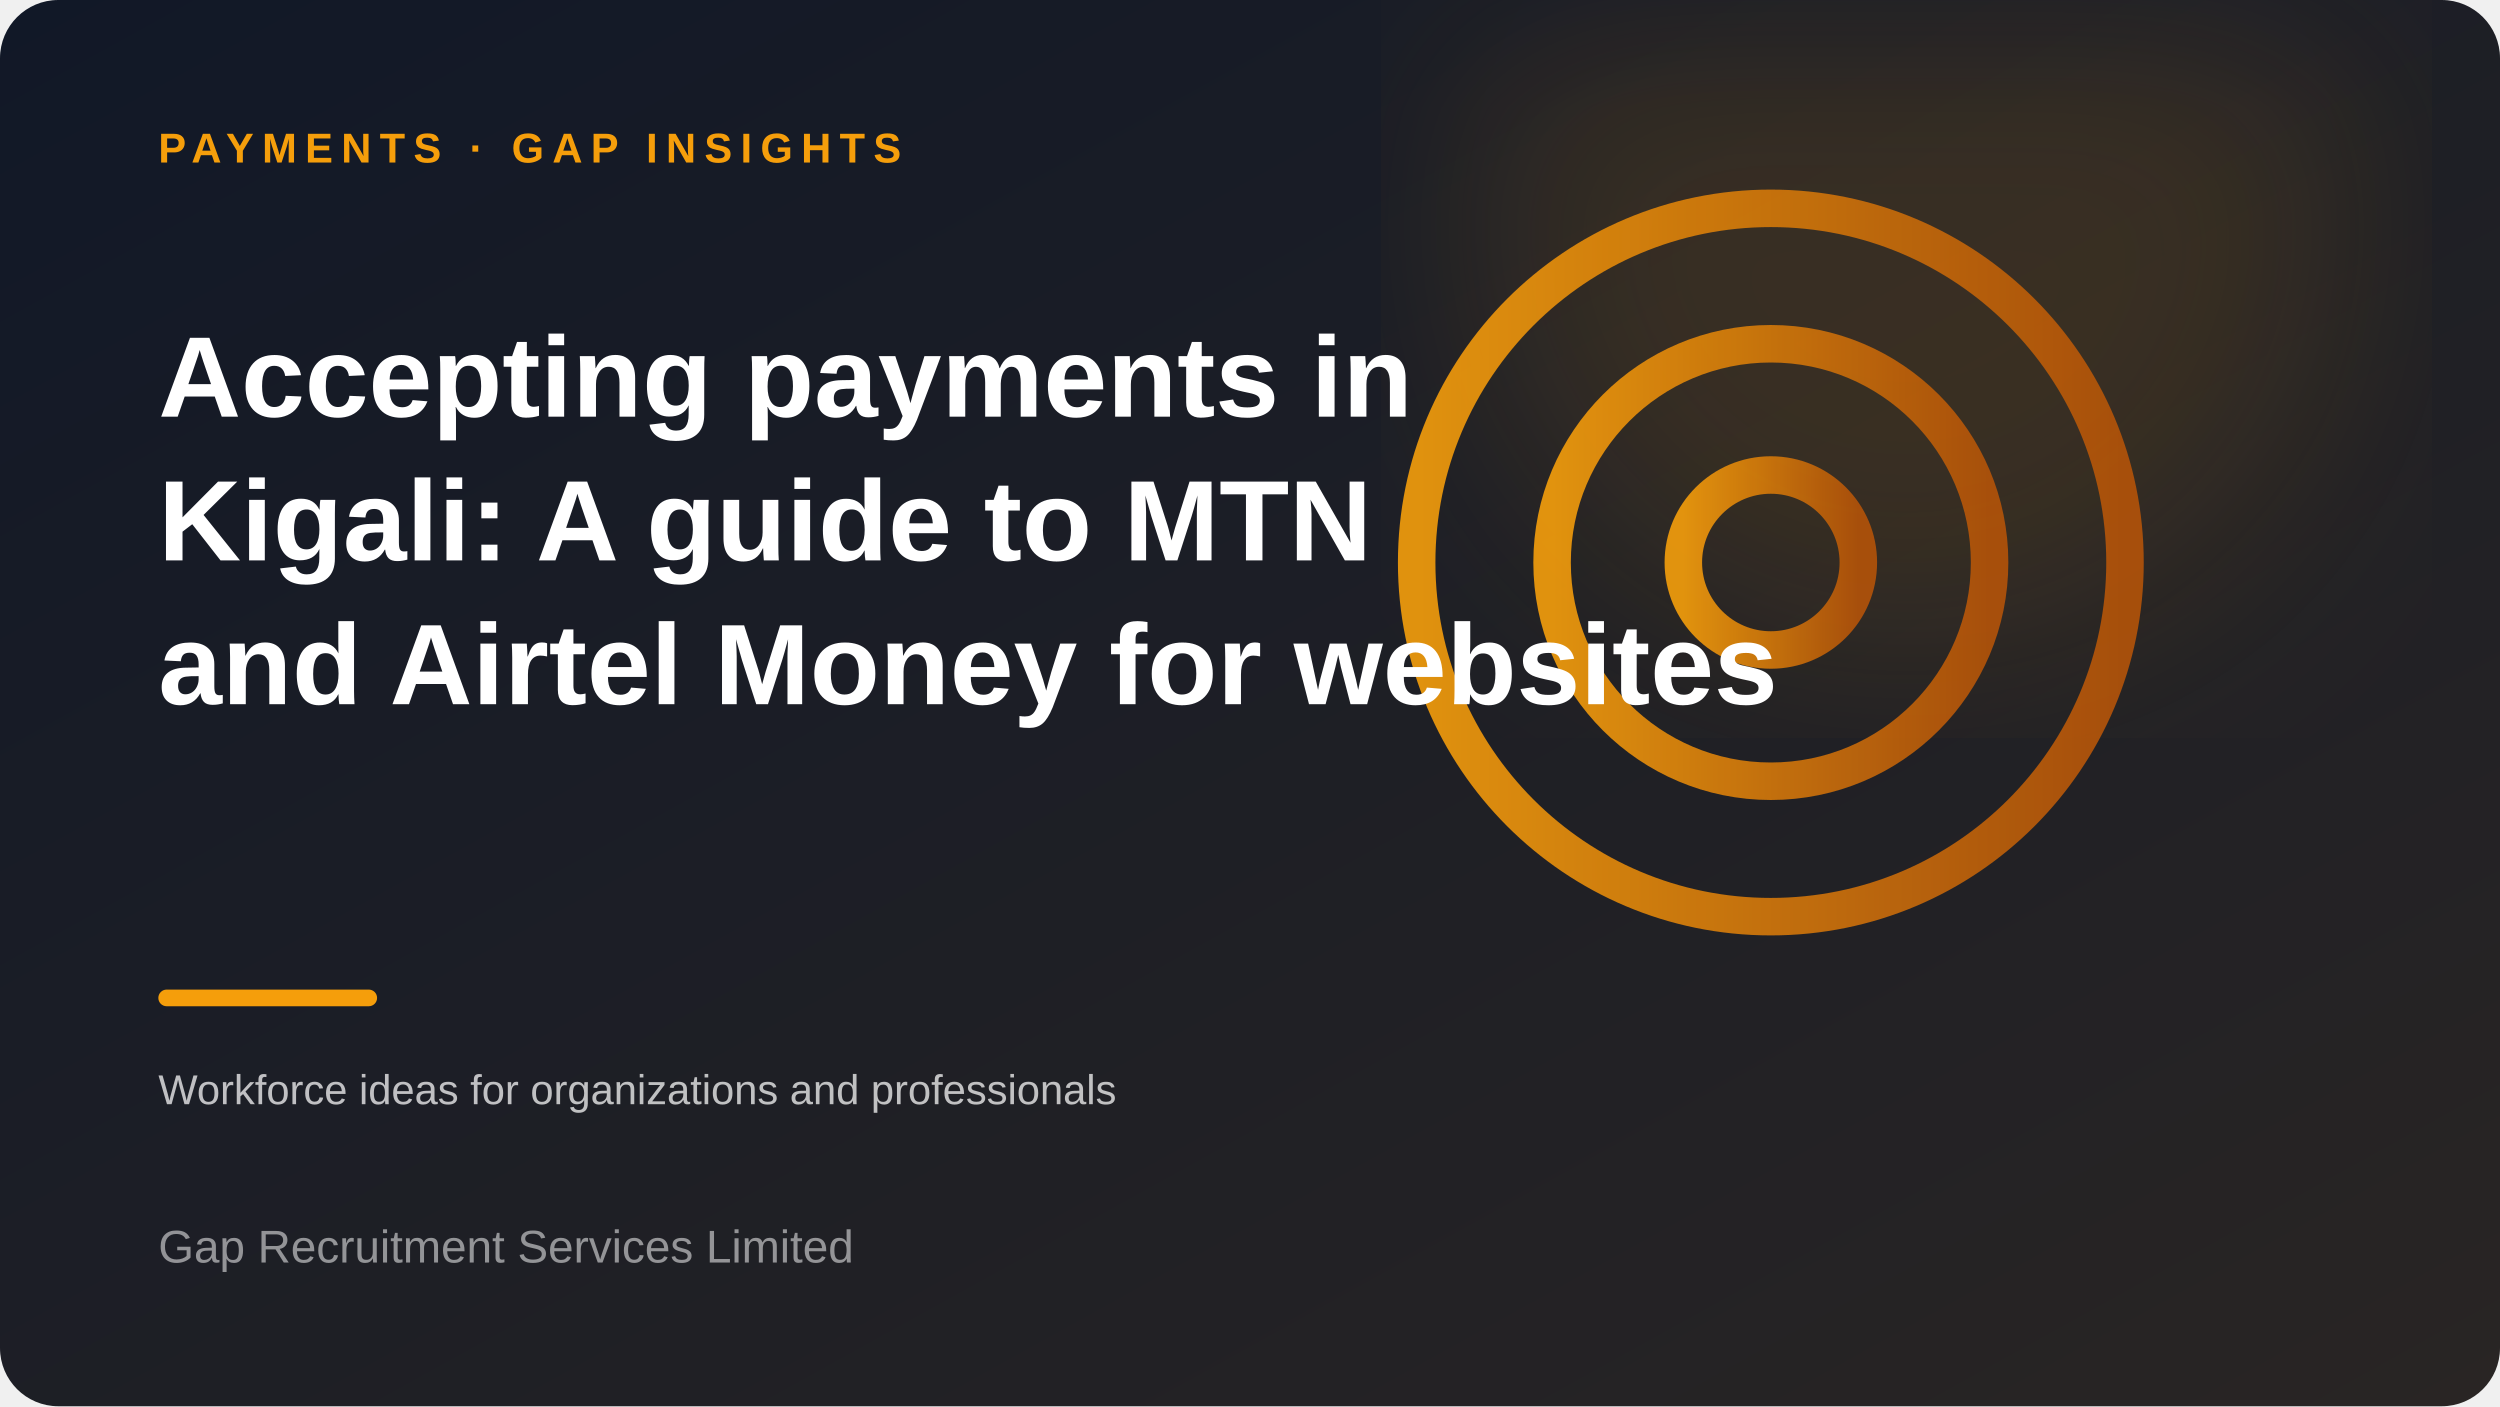
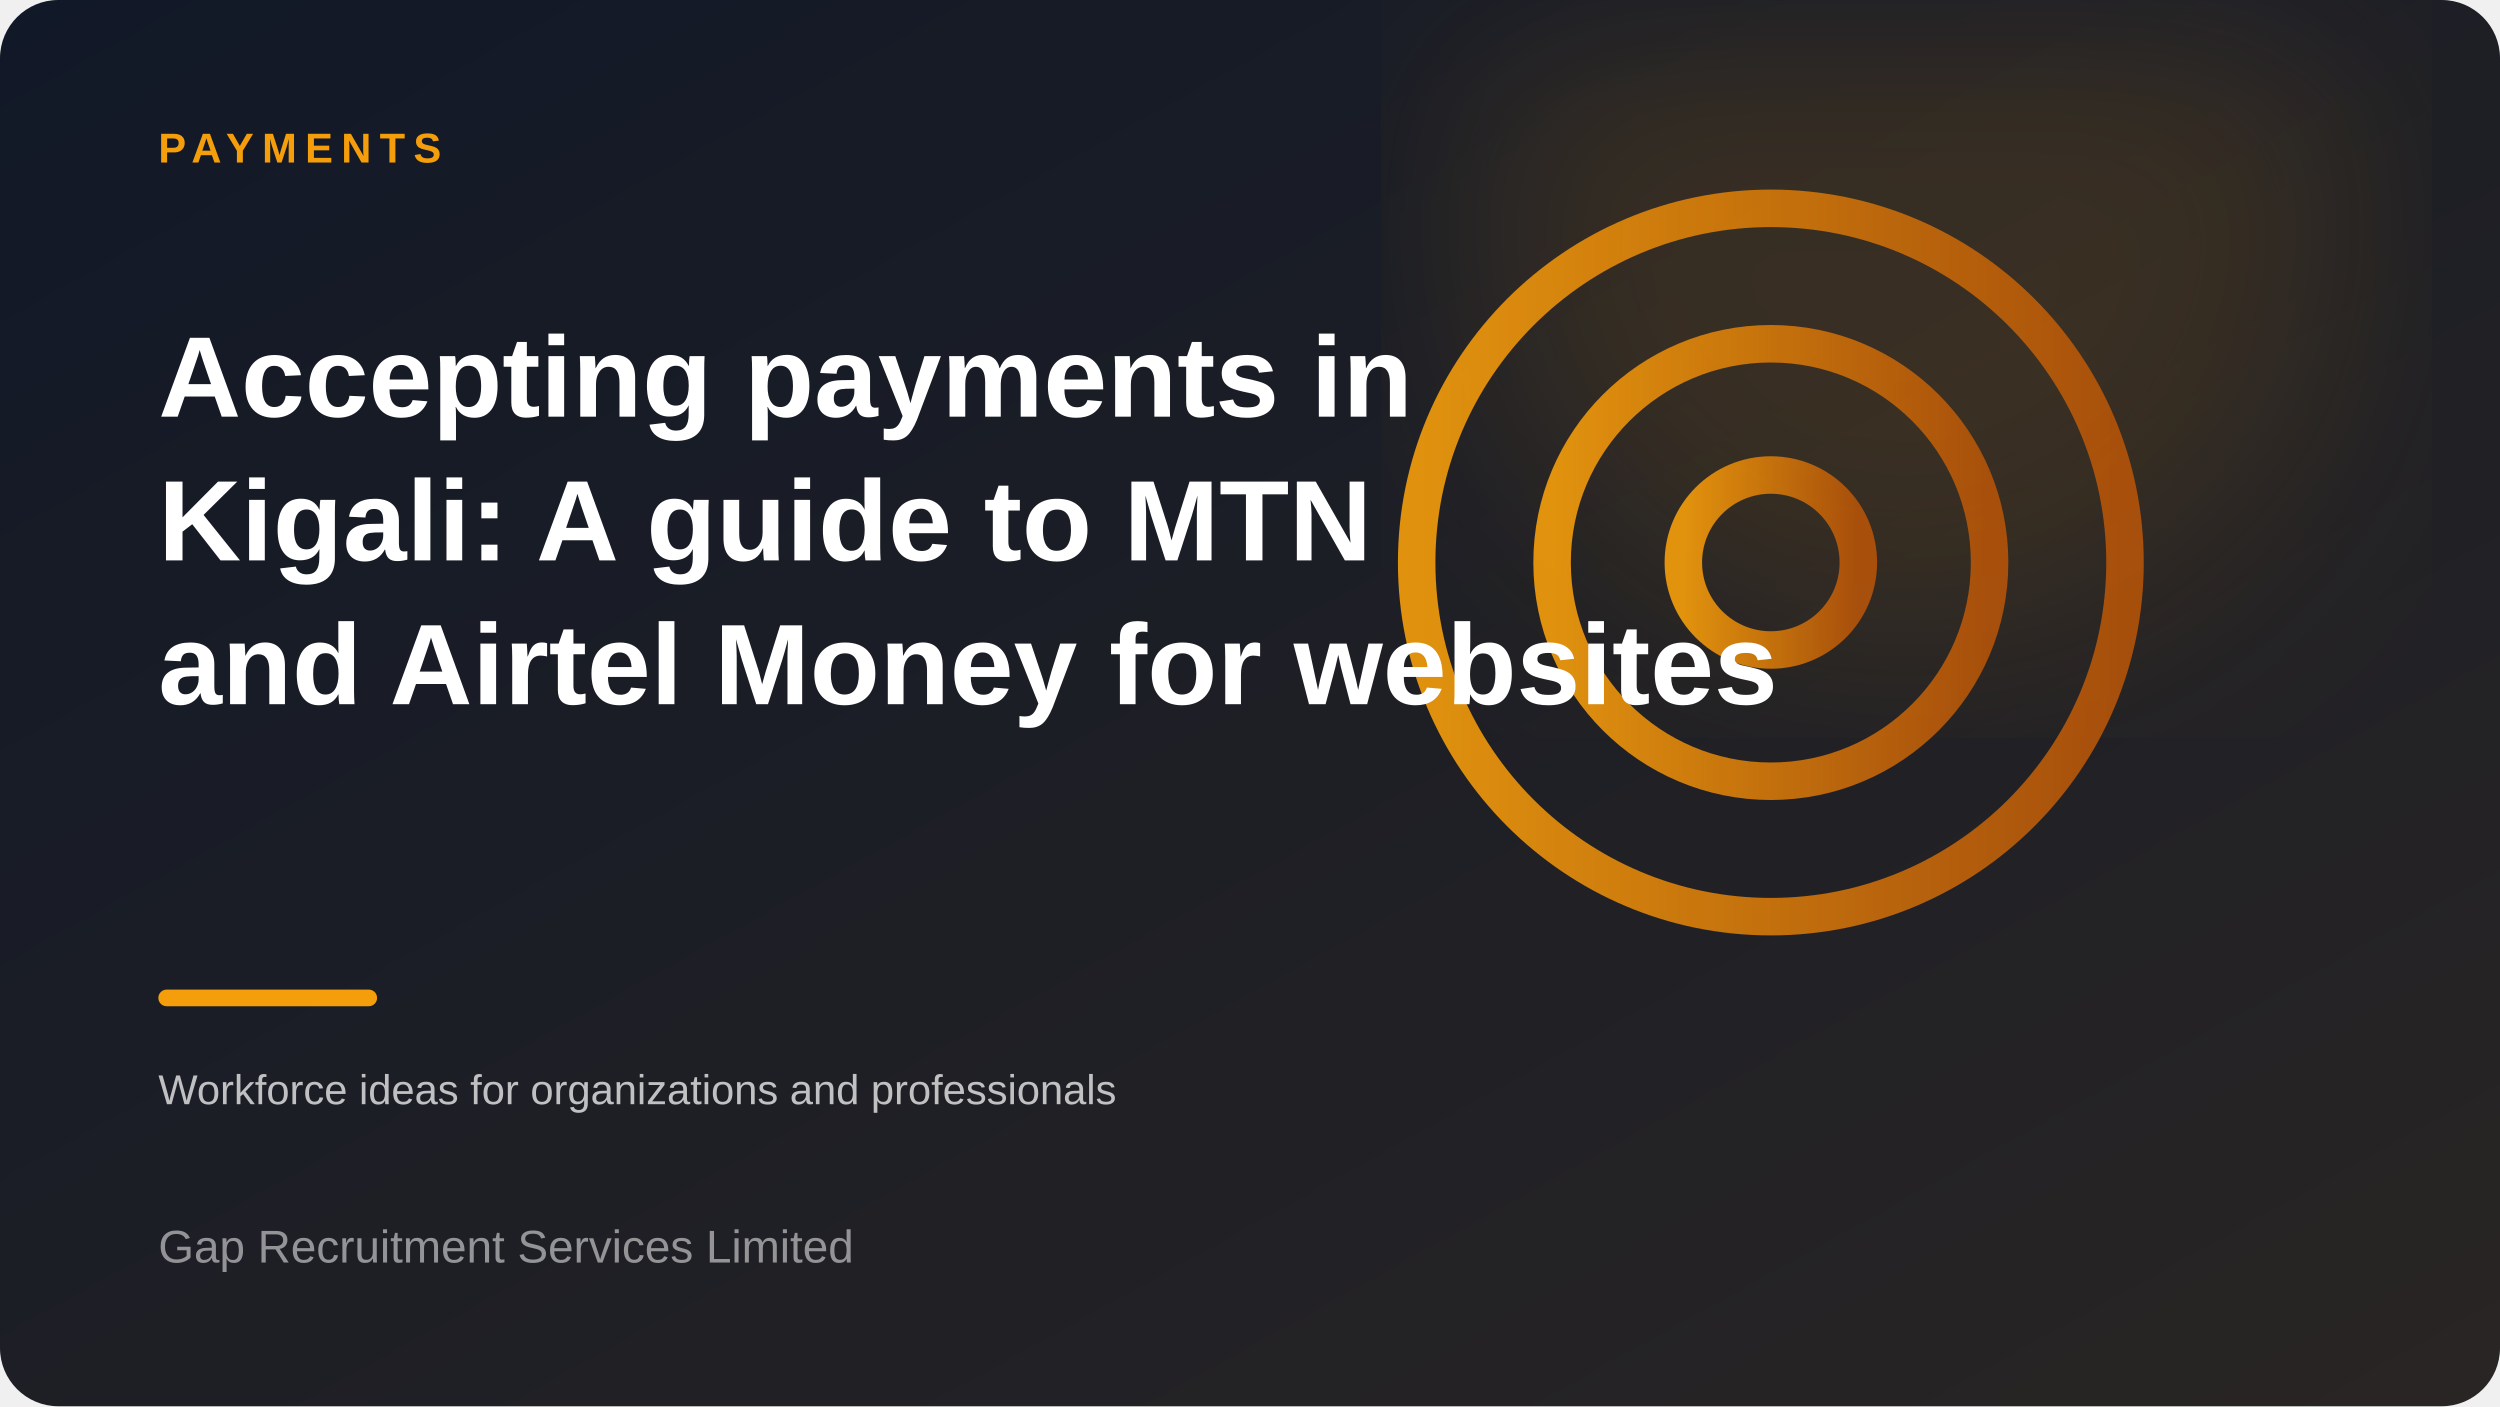
<svg xmlns="http://www.w3.org/2000/svg" width="1200" height="675" viewBox="0 0 1200 675" role="img" aria-labelledby="title desc">
  <defs>
    <linearGradient id="bg" x1="0" y1="0" x2="1" y2="1">
      <stop stop-color="#111827" />
      <stop offset="1" stop-color="#292524" />
    </linearGradient>
    <linearGradient id="accent">
      <stop stop-color="#F59E0B" />
      <stop offset="1" stop-color="#B45309" />
    </linearGradient>
    <filter id="blur">
      <feGaussianBlur stdDeviation="55" />
    </filter>
  </defs>
  <rect width="1200" height="675" rx="28" fill="url(#bg)" />
  <circle cx="915" cy="102" r="210" fill="#F59E0B" opacity=".13" filter="url(#blur)" />
  <g fill="none" stroke="url(#accent)" stroke-width="18" opacity=".9">
    <circle cx="850" cy="270" r="170" />
    <circle cx="850" cy="270" r="105" />
    <circle cx="850" cy="270" r="42" />
  </g>
-   <text x="76" y="78" fill="#F59E0B" font-family="Arial, Helvetica, sans-serif" font-size="20" font-weight="700" letter-spacing="4">PAYMENTS · GAP INSIGHTS</text>
+   <text x="76" y="78" fill="#F59E0B" font-family="Arial, Helvetica, sans-serif" font-size="20" font-weight="700" letter-spacing="4">PAYMENTS</text>
  <text x="76" y="200" fill="white" font-family="Arial, Helvetica, sans-serif" font-size="55" font-weight="800">Accepting payments in</text>
  <text x="76" y="269" fill="white" font-family="Arial, Helvetica, sans-serif" font-size="55" font-weight="800">Kigali: A guide to MTN</text>
  <text x="76" y="338" fill="white" font-family="Arial, Helvetica, sans-serif" font-size="55" font-weight="800">and Airtel Money for websites</text>
  <rect x="76" y="475" width="105" height="8" rx="4" fill="#F59E0B" />
  <text x="76" y="530" fill="white" opacity=".72" font-family="Arial, Helvetica, sans-serif" font-size="20">Workforce ideas for organizations and professionals</text>
  <text x="76" y="606" fill="white" opacity=".52" font-family="Arial, Helvetica, sans-serif" font-size="22">Gap Recruitment Services Limited</text>
</svg>
